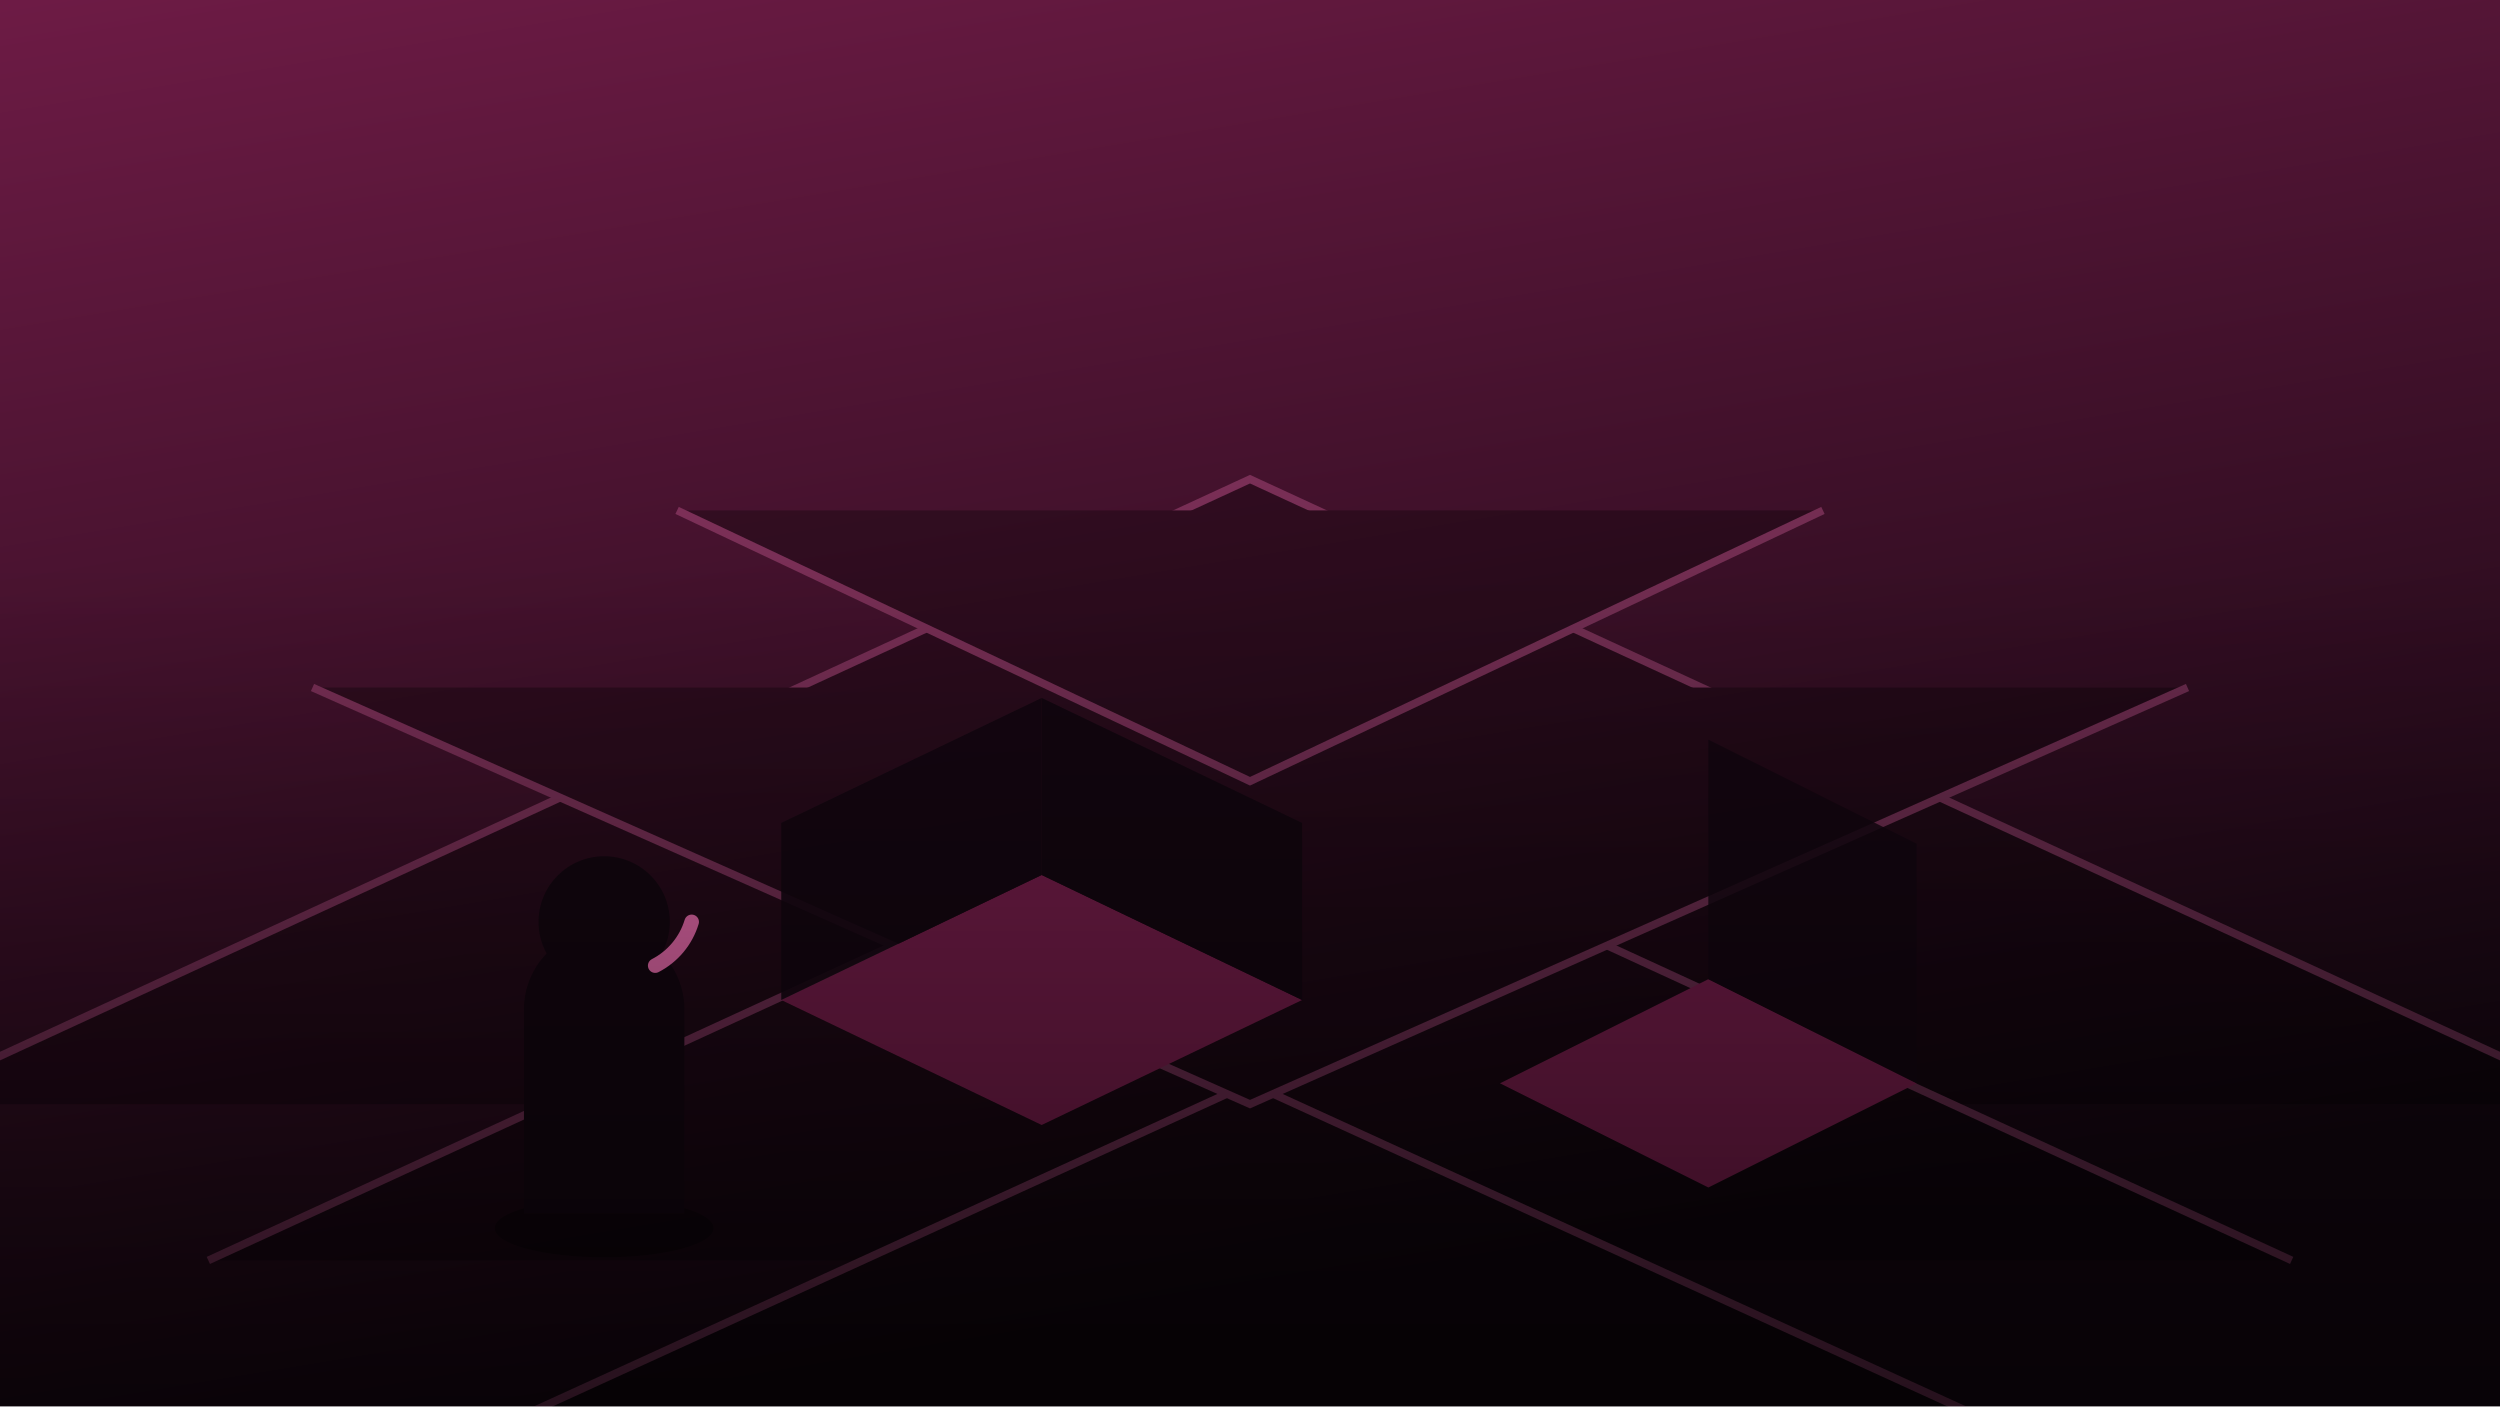
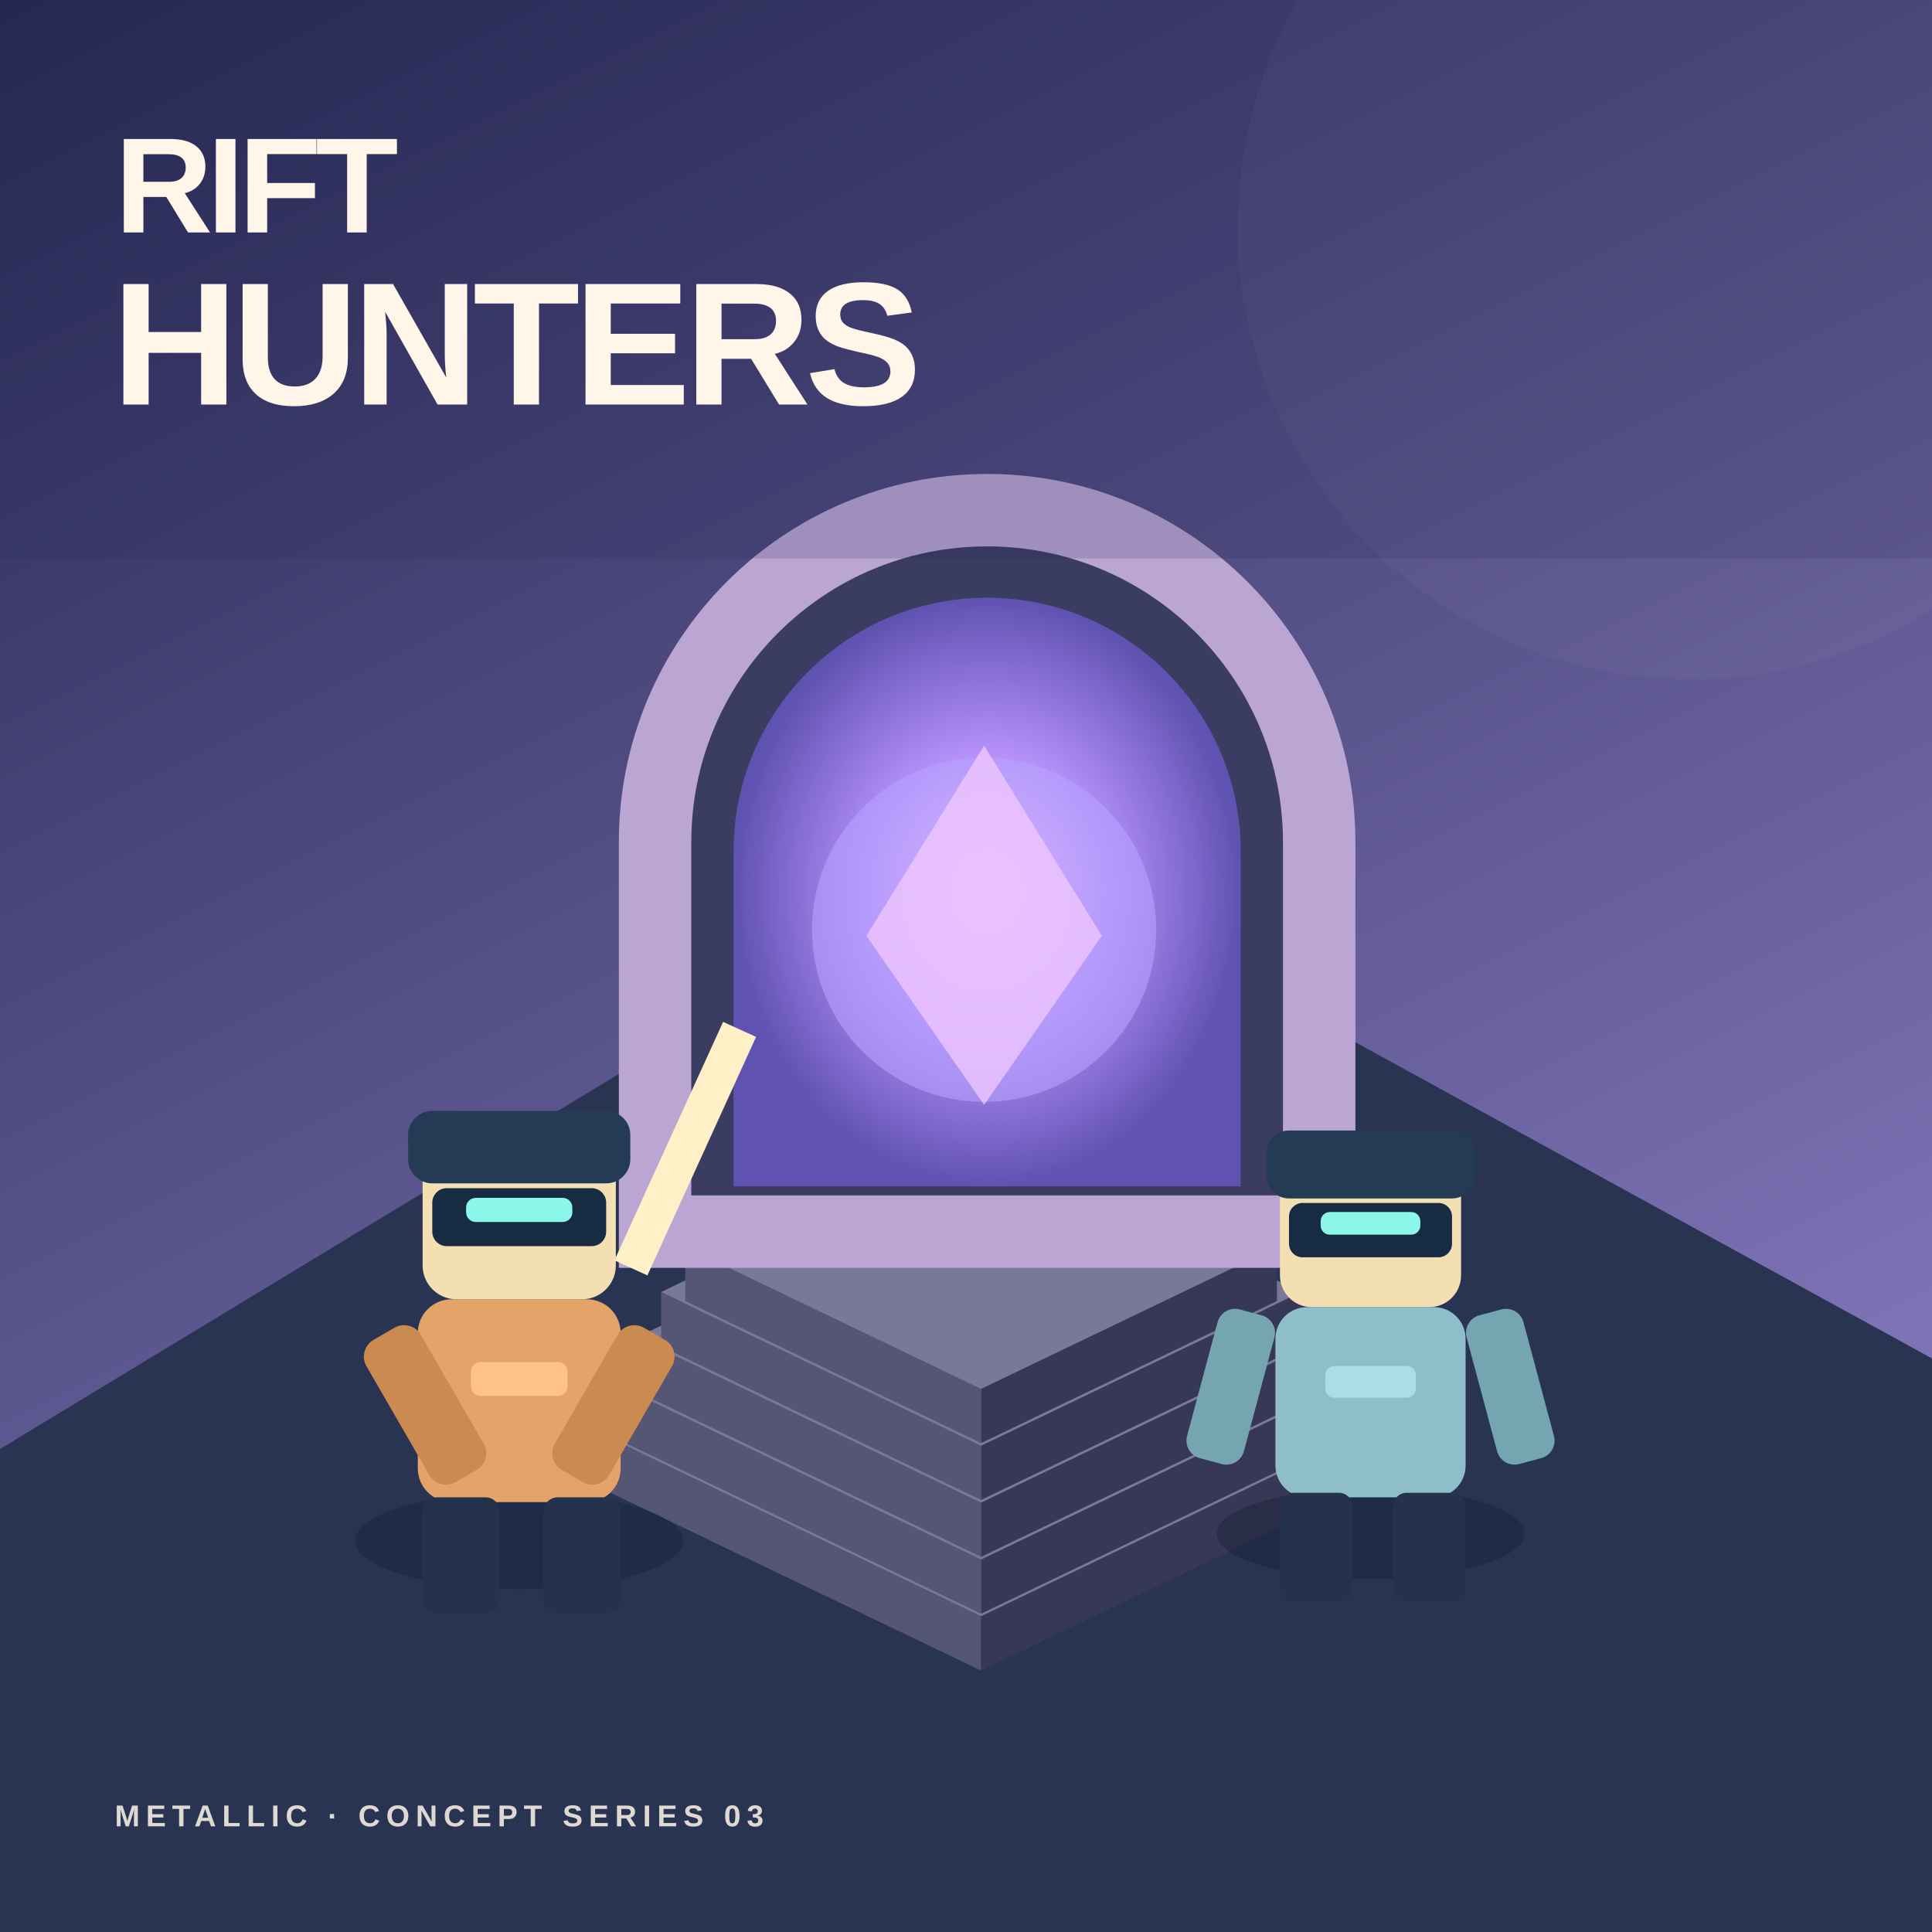
- <svg xmlns="http://www.w3.org/2000/svg" aria-hidden="true" class="poster-art" preserveAspectRatio="xMidYMid slice" viewBox="0 0 480 270">
+ <svg xmlns="http://www.w3.org/2000/svg" viewBox="0 0 640 640" width="640" height="640">
  <defs>
-     <linearGradient id="skp3__3_studio" x1="0" x2="0.3" y1="0" y2="1">
-       <stop offset="0" stop-color="#6d1b45" />
-       <stop offset="1" stop-color="#12060f" />
+     <linearGradient id="sky" x2=".5" y2="1">
+       <stop stop-color="#252751" />
+       <stop offset="1" stop-color="#8377bb" />
    </linearGradient>
-     <radialGradient id="glp3__3_studio">
-       <stop offset="0" stop-color="#f472b6" stop-opacity="0.85" />
-       <stop offset="1" stop-color="#f472b6" stop-opacity="0" />
+     <radialGradient id="portal">
+       <stop stop-color="#ffd1fb" />
+       <stop offset=".5" stop-color="#b08cf7" />
+       <stop offset="1" stop-color="#6052b1" />
    </radialGradient>
-     <linearGradient id="vgp3__3_studio" x1="0" x2="0" y1="0" y2="1">
-       <stop offset="0.4" stop-color="#000" stop-opacity="0" />
-       <stop offset="1" stop-color="#000" stop-opacity="0.55" />
-     </linearGradient>
  </defs>
-   <rect fill="url(#skp3__3_studio)" height="270" width="480" />
-   <g opacity="0.3" stroke="#f472b6" stroke-width="1.5">
-     <path d="M-20 212 240 92l260 120" />
-     <path d="M40 242 240 150l200 92" />
-     <path d="M100 272 240 208l140 64" />
-     <path d="M60 132 240 212l180-80" />
-     <path d="M130 98 240 150l110-52" />
+   <rect width="640" height="640" fill="url(#sky)" />
+   <circle cx="560" cy="75" r="150" fill="#ffffff" opacity=".035" />
+   <polygon points="0,480 330,280 640,450 640,640 0,640" fill="#293453" />
+   <polygon points="195,473 325,535.4 325,553.4 195,491" fill="#555674" />
+   <polygon points="325,535.4 455,473 455,491 325,553.4" fill="#373856" />
+   <polygon points="325,410.6 455,473 325,535.4 195,473" fill="#787997" />
+   <polygon points="203,458 325,516.56 325,534.56 203,476" fill="#555674" />
+   <polygon points="325,516.56 447,458 447,476 325,534.56" fill="#373856" />
+   <polygon points="325,399.44 447,458 325,516.56 203,458" fill="#787997" />
+   <polygon points="211,443 325,497.72 325,515.72 211,461" fill="#555674" />
+   <polygon points="325,497.72 439,443 439,461 325,515.72" fill="#373856" />
+   <polygon points="325,388.28 439,443 325,497.72 211,443" fill="#787997" />
+   <polygon points="219,428 325,478.88 325,496.88 219,446" fill="#555674" />
+   <polygon points="325,478.88 431,428 431,446 325,496.88" fill="#373856" />
+   <polygon points="325,377.12 431,428 325,478.88 219,428" fill="#787997" />
+   <polygon points="227,413 325,460.04 325,478.04 227,431" fill="#555674" />
+   <polygon points="325,460.04 423,413 423,431 325,478.04" fill="#373856" />
+   <polygon points="325,365.96 423,413 325,460.04 227,413" fill="#787997" />
+   <path d="M217 408V279a110 110 0 0 1 220 0v129Z" fill="#3b3c62" stroke="#bba5d3" stroke-width="24" />
+   <path d="M243 393V282a84 84 0 0 1 168 0v111Z" fill="url(#portal)" />
+   <circle cx="326" cy="308" r="57" fill="#b7a2ff" opacity=".6" />
+   <polygon points="326,247 365,310 326,366 287,310" fill="#f0c5ff" opacity=".8" />
+   <g transform="translate(172 424) scale(1.6)">
+     <ellipse cx="0" cy="54" rx="34" ry="10" fill="#091324" opacity=".3" />
+     <rect x="-21" y="4" width="42" height="42" rx="7" fill="#e4a469" />
+     <rect x="-20" y="45" width="16" height="24" rx="3" fill="#24324c" />
+     <rect x="5" y="45" width="16" height="24" rx="3" fill="#24324c" />
+     <g transform="rotate(-30 -20 10)">
+       <rect x="-34" y="7" width="13" height="34" rx="4" fill="#cb8b50" />
+     </g>
+     <g transform="rotate(30 20 10)">
+       <rect x="21" y="7" width="13" height="34" rx="4" fill="#cb8b50" />
+     </g>
+     <rect x="-20" y="-31" width="40" height="35" rx="7" fill="#f3dfb1" />
+     <rect x="-23" y="-35" width="46" height="15" rx="5" fill="#233b55" />
+     <rect x="-18" y="-19" width="36" height="12" rx="3" fill="#172b43" />
+     <rect x="-11" y="-17" width="22" height="5" rx="2" fill="#8af7e8" />
+     <rect x="-10" y="17" width="20" height="7" rx="2" fill="#ffc287" />
  </g>
-   <g>
-     <path d="M150 192l50-24 50 24-50 24z" fill="#6d1b45" />
-     <path d="M150 192v-34l50-24v34z" fill="#12060f" opacity="0.9" />
-     <path d="M200 168v-34l50 24v34z" fill="#12060f" />
-     <path d="M288 208l40-20 40 20-40 20z" fill="#6d1b45" />
-     <path d="M328 188v-46l40 20v46z" fill="#12060f" opacity="0.85" />
+   <g transform="translate(454 427) scale(1.5)">
+     <ellipse cx="0" cy="54" rx="34" ry="10" fill="#091324" opacity=".3" />
+     <rect x="-21" y="4" width="42" height="42" rx="7" fill="#8fbecb" />
+     <rect x="-20" y="45" width="16" height="24" rx="3" fill="#24324c" />
+     <rect x="5" y="45" width="16" height="24" rx="3" fill="#24324c" />
+     <g transform="rotate(15 -20 10)">
+       <rect x="-34" y="7" width="13" height="34" rx="4" fill="#76a5b2" />
+     </g>
+     <g transform="rotate(-15 20 10)">
+       <rect x="21" y="7" width="13" height="34" rx="4" fill="#76a5b2" />
+     </g>
+     <rect x="-20" y="-31" width="40" height="35" rx="7" fill="#f3dfb1" />
+     <rect x="-23" y="-35" width="46" height="15" rx="5" fill="#233b55" />
+     <rect x="-18" y="-19" width="36" height="12" rx="3" fill="#172b43" />
+     <rect x="-11" y="-17" width="22" height="5" rx="2" fill="#8af7e8" />
+     <rect x="-10" y="17" width="20" height="7" rx="2" fill="#addce9" />
  </g>
-   <g transform="translate(116 170) scale(1.4)">
-     <ellipse cx="0" cy="47" fill="#000" opacity="0.35" rx="15" ry="4" />
-     <path d="M-11 45V17a11 11 0 0 1 22 0v28z" fill="#12060f" />
-     <circle cx="0" cy="5" fill="#12060f" r="9" />
-     <path d="M7 11a10 10 0 0 0 5-6" fill="none" opacity="0.85" stroke="#f472b6" stroke-linecap="round" stroke-width="2" />
+   <path d="M209 420L245 341" stroke="#fff0c7" stroke-width="12" />
+   <rect width="640" height="185" fill="#252751" opacity=".18" />
+   <g fill="#fff6e9" font-family="Segoe UI,Arial,sans-serif" font-weight="950" letter-spacing="-2">
+     <text x="38" y="77" font-size="45">RIFT</text>
+     <text x="37" y="134" font-size="58">HUNTERS</text>
  </g>
-   <rect fill="url(#vgp3__3_studio)" height="270" width="480" />
+   <g font-family="Segoe UI,Arial,sans-serif" font-weight="700" letter-spacing="2" font-size="10" fill="#fff6e9" opacity=".85">
+     <text x="38" y="605">METALLIC · CONCEPT SERIES 03</text>
+   </g>
</svg>
